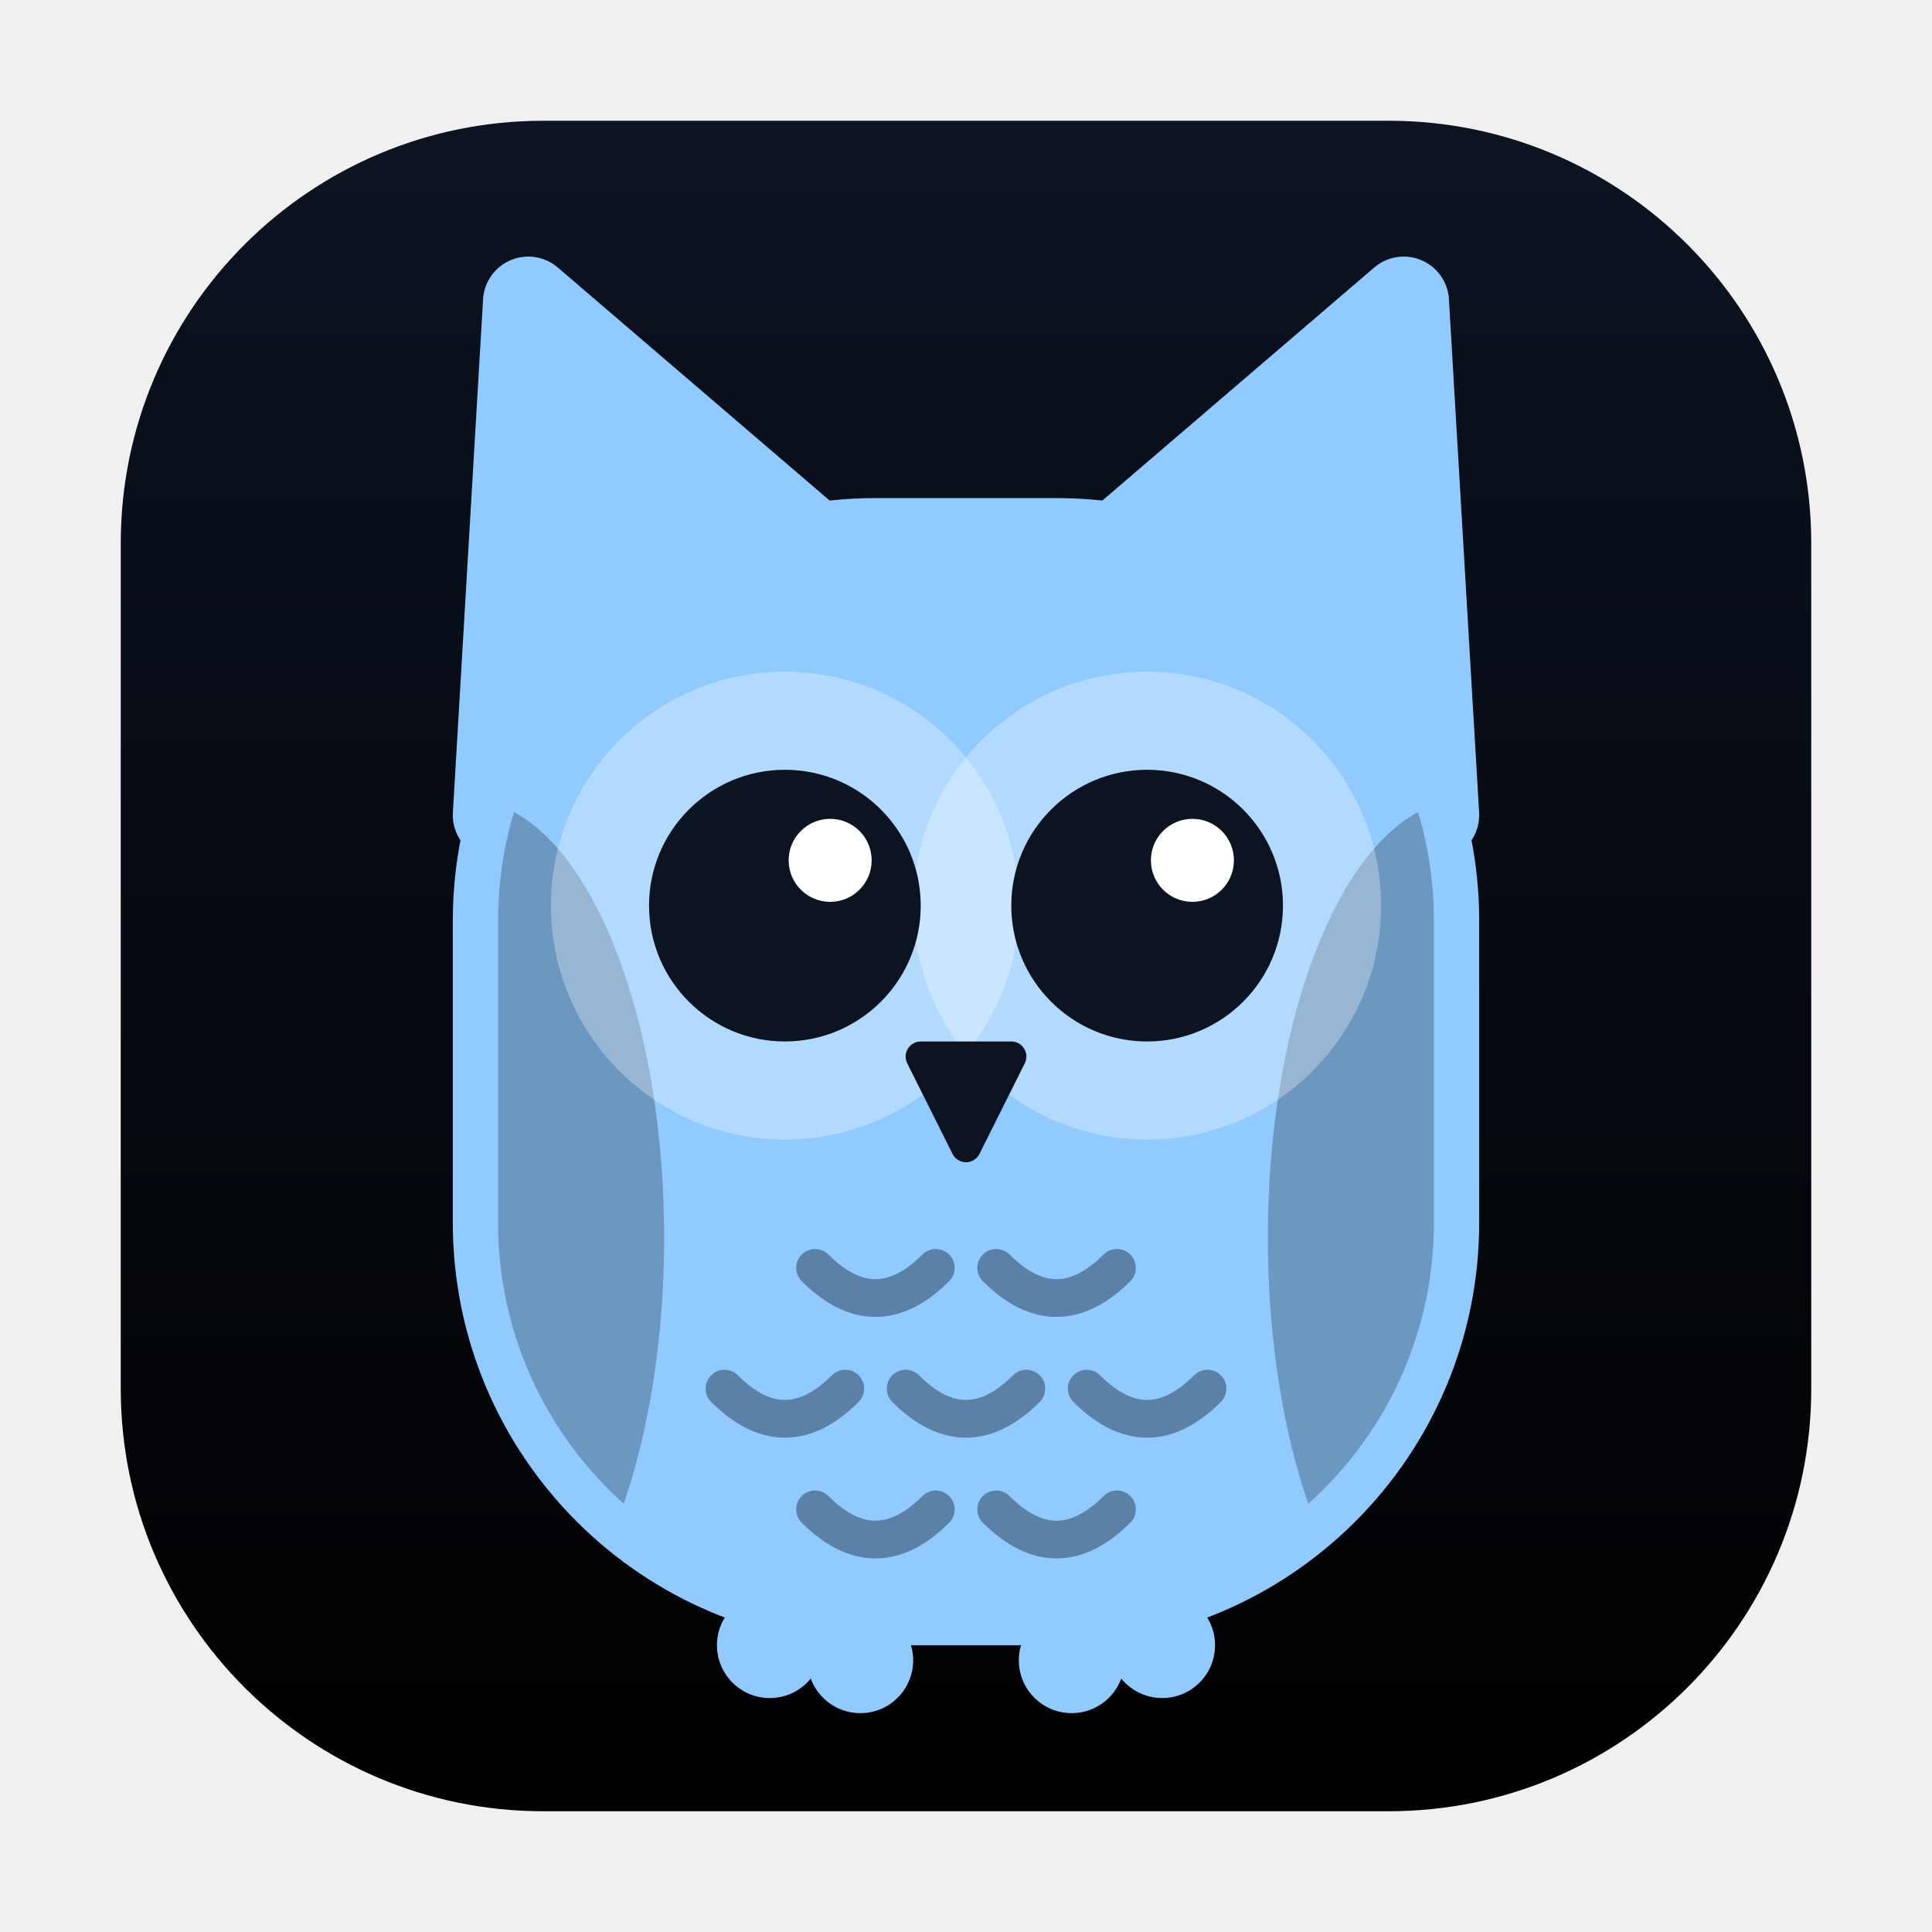
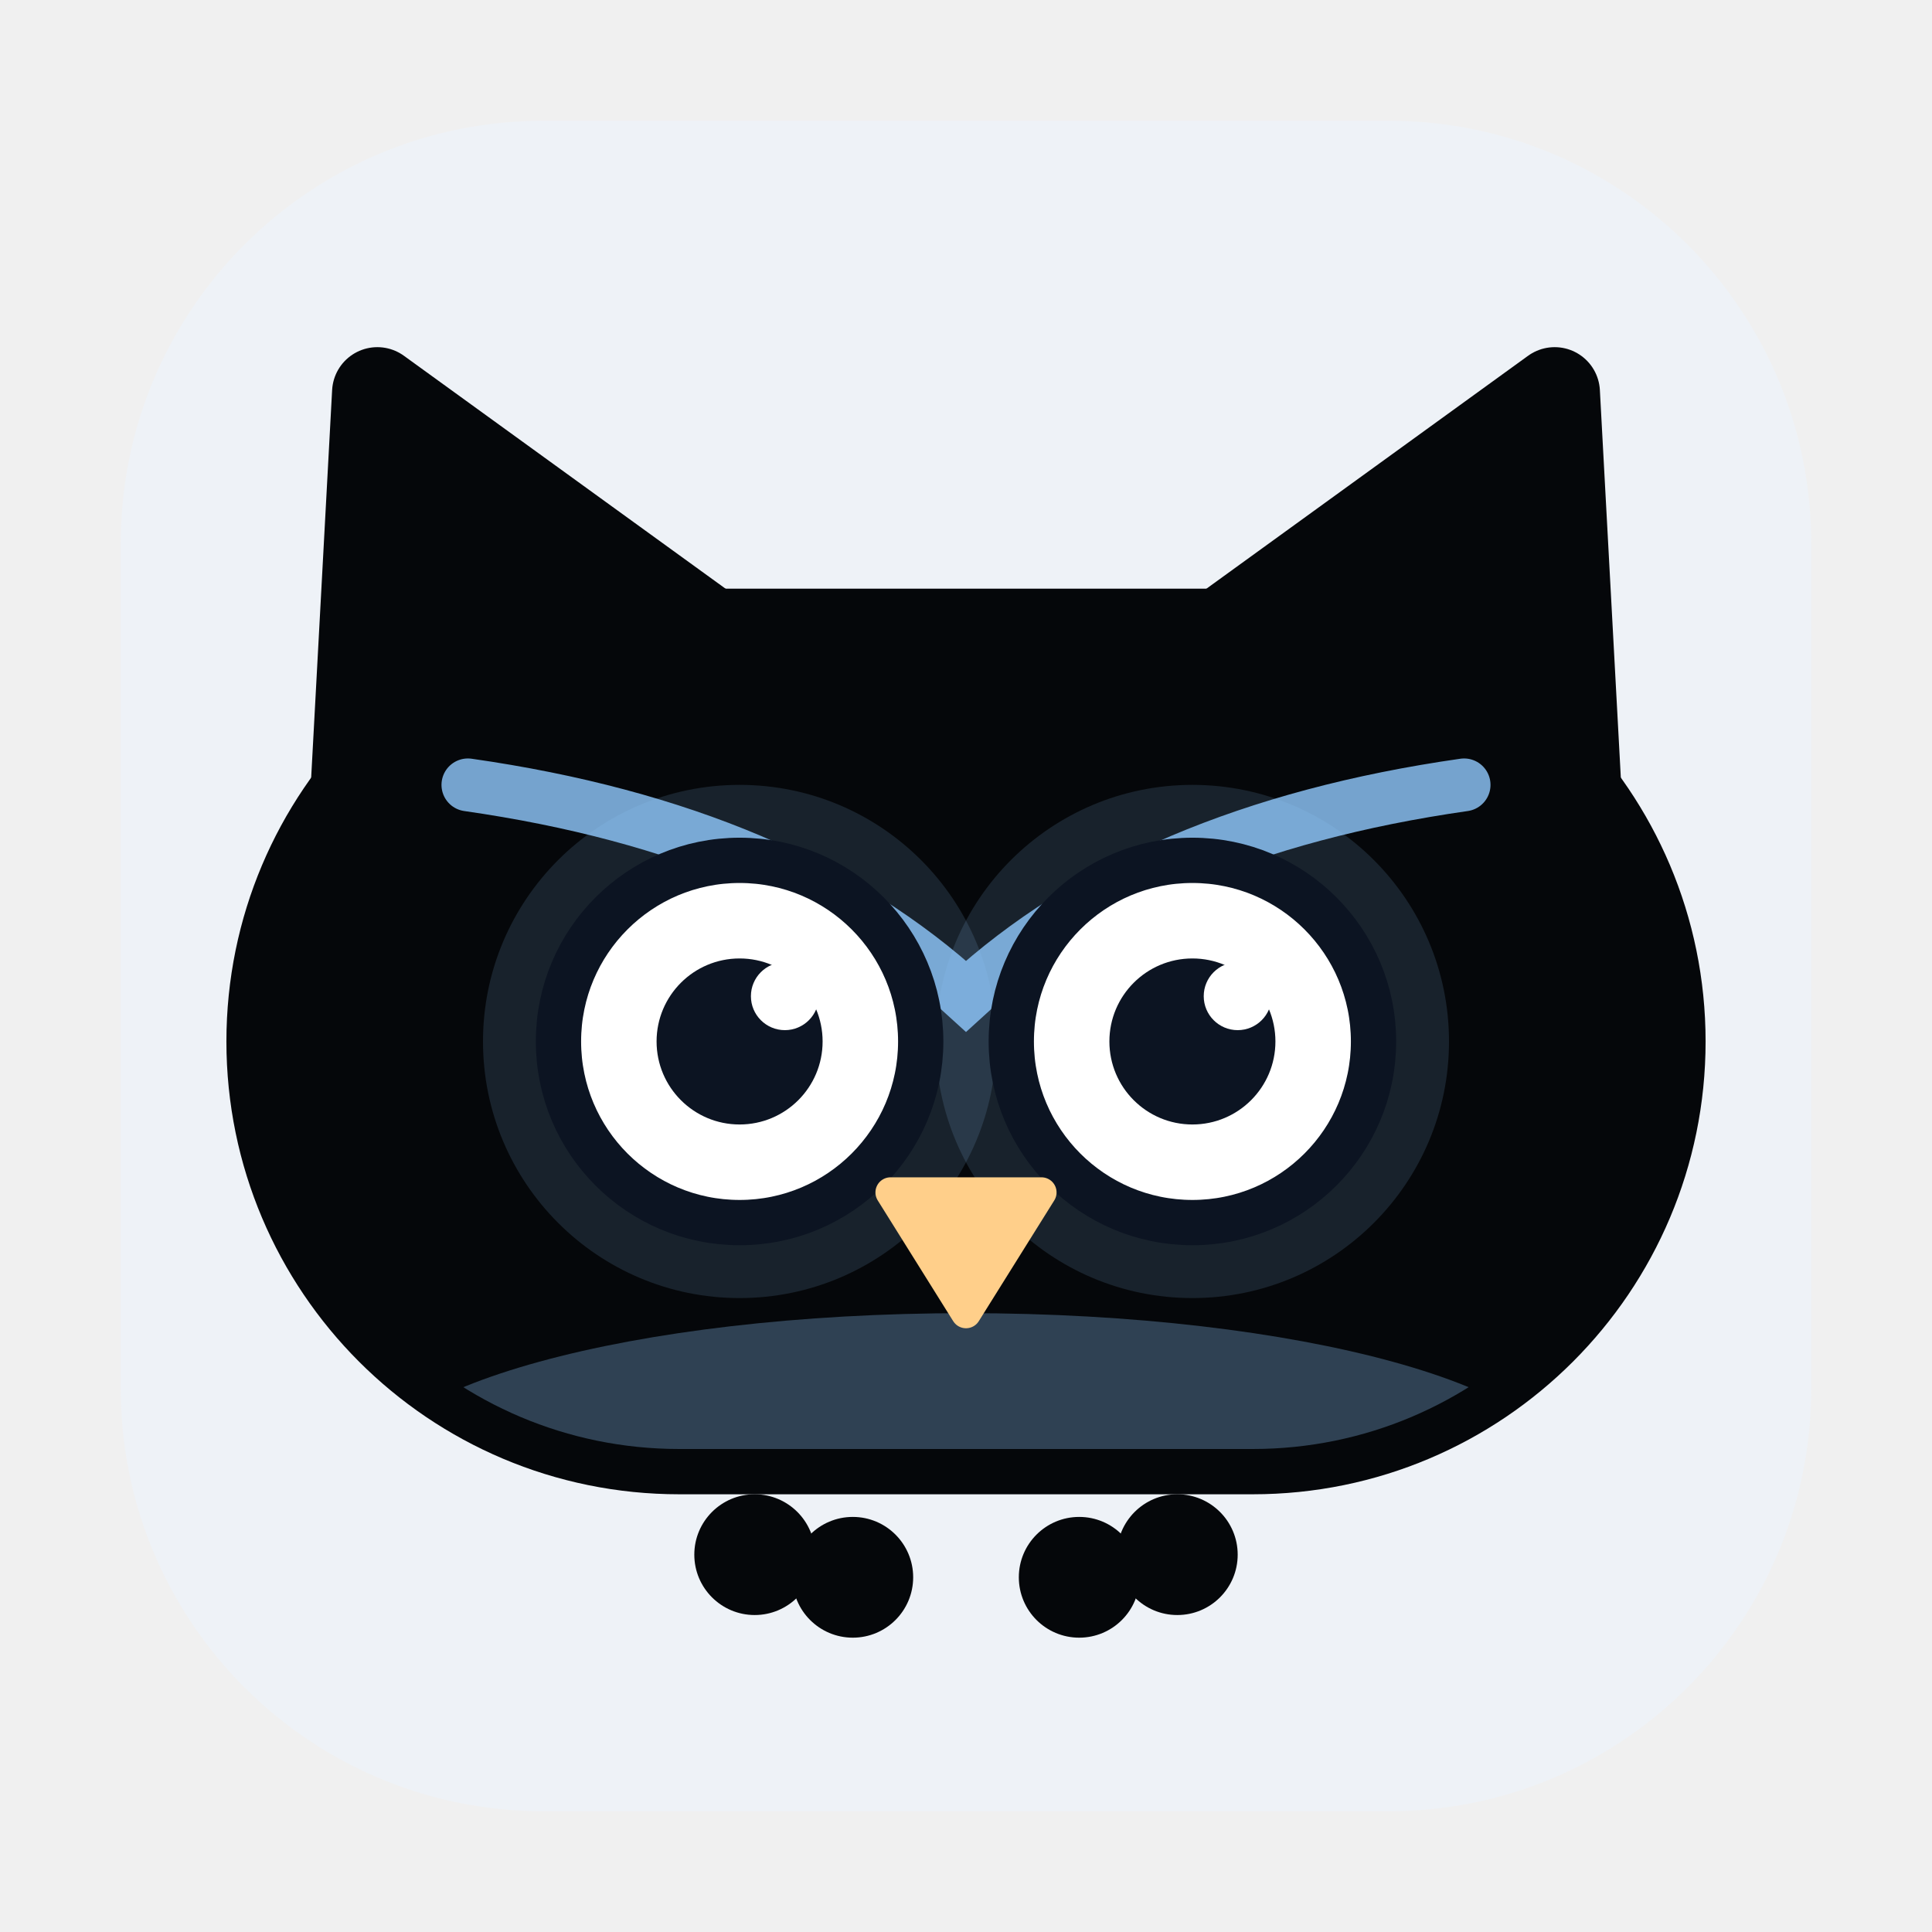
<svg xmlns="http://www.w3.org/2000/svg" width="256" height="256" viewBox="0 0 256 256">
  <defs>
-     <linearGradient id="bg" gradientUnits="userSpaceOnUse" x1="0" y1="16" x2="0" y2="240">
-       <stop offset="0" stop-color="#0C1422" />
-       <stop offset="1" stop-color="#000000" />
-     </linearGradient>
-     <clipPath id="body">
-       <rect x="66" y="80" width="124" height="140" rx="50" />
+     <clipPath id="head">
+       <rect x="36" y="84" width="184" height="108" rx="54" />
    </clipPath>
  </defs>
-   <rect x="16" y="16" width="224" height="224" rx="56" fill="url(#bg)" />
-   <g transform="translate(0 -8)">
-     <g fill="#91CAFF">
-       <circle cx="102" cy="226" r="7" />
-       <circle cx="114" cy="228" r="7" />
-       <circle cx="142" cy="228" r="7" />
-       <circle cx="154" cy="226" r="7" />
-     </g>
-     <g fill="#91CAFF" stroke="#91CAFF" stroke-width="12" stroke-linejoin="round">
-       <rect x="66" y="80" width="124" height="140" rx="50" />
-       <polygon points="66,116 70,48 112,84" />
-       <polygon points="190,116 186,48 144,84" />
-     </g>
-     <g clip-path="url(#body)" fill="#0C1422" fill-opacity="0.28">
-       <ellipse cx="62" cy="172" rx="26" ry="58" />
-       <ellipse cx="194" cy="172" rx="26" ry="58" />
-     </g>
-     <g fill="#FFFFFF" fill-opacity="0.3">
-       <circle cx="104" cy="128" r="31" />
-       <circle cx="152" cy="128" r="31" />
-     </g>
-     <g fill="none" stroke="#0C1422" stroke-opacity="0.4" stroke-width="5" stroke-linecap="round">
-       <path d="M108 176q8 8 16 0M132 176q8 8 16 0" />
-       <path d="M96 192q8 8 16 0M120 192q8 8 16 0M144 192q8 8 16 0" />
-       <path d="M108 208q8 8 16 0M132 208q8 8 16 0" />
-     </g>
-     <circle cx="104" cy="128" r="18" fill="#0C1422" />
-     <circle cx="152" cy="128" r="18" fill="#0C1422" />
-     <circle cx="110" cy="122" r="5.5" fill="#FFFFFF" />
-     <circle cx="158" cy="122" r="5.5" fill="#FFFFFF" />
-     <polygon points="122,148 134,148 128,160" fill="#0C1422" stroke="#0C1422" stroke-width="4" stroke-linejoin="round" />
+   <rect x="16" y="16" width="224" height="224" rx="56" fill="#EEF2F7" />
+   <g fill="#05070A">
+     <circle cx="100" cy="206" r="8" />
+     <circle cx="113" cy="209" r="8" />
+     <circle cx="143" cy="209" r="8" />
+     <circle cx="156" cy="206" r="8" />
  </g>
+   <g fill="#05070A" stroke="#05070A" stroke-width="12" stroke-linejoin="round">
+     <polygon points="46,126 50,52 108,94" />
+     <polygon points="210,126 206,52 148,94" />
+     <rect x="36" y="84" width="184" height="108" rx="54" />
+   </g>
+   <g clip-path="url(#head)">
+     <ellipse cx="128" cy="196" rx="80" ry="22" fill="#91CAFF" fill-opacity="0.3" />
+   </g>
+   <g fill="#91CAFF" fill-opacity="0.14">
+     <circle cx="98" cy="138" r="34" />
+     <circle cx="158" cy="138" r="34" />
+   </g>
+   <path d="M62 104 Q104 110 128 132 Q152 110 194 104" fill="none" stroke="#91CAFF" stroke-opacity="0.8" stroke-width="7" stroke-linecap="round" />
+   <g fill="#FFFFFF" stroke="#0C1422" stroke-width="6">
+     <circle cx="98" cy="138" r="24" />
+     <circle cx="158" cy="138" r="24" />
+   </g>
+   <g fill="#0C1422">
+     <circle cx="98" cy="138" r="11" />
+     <circle cx="158" cy="138" r="11" />
+   </g>
+   <g fill="#FFFFFF">
+     <circle cx="104" cy="132" r="4.5" />
+     <circle cx="164" cy="132" r="4.5" />
+   </g>
+   <polygon points="118,158 138,158 128,174" fill="#FFCF8A" stroke="#FFCF8A" stroke-width="4" stroke-linejoin="round" />
</svg>
